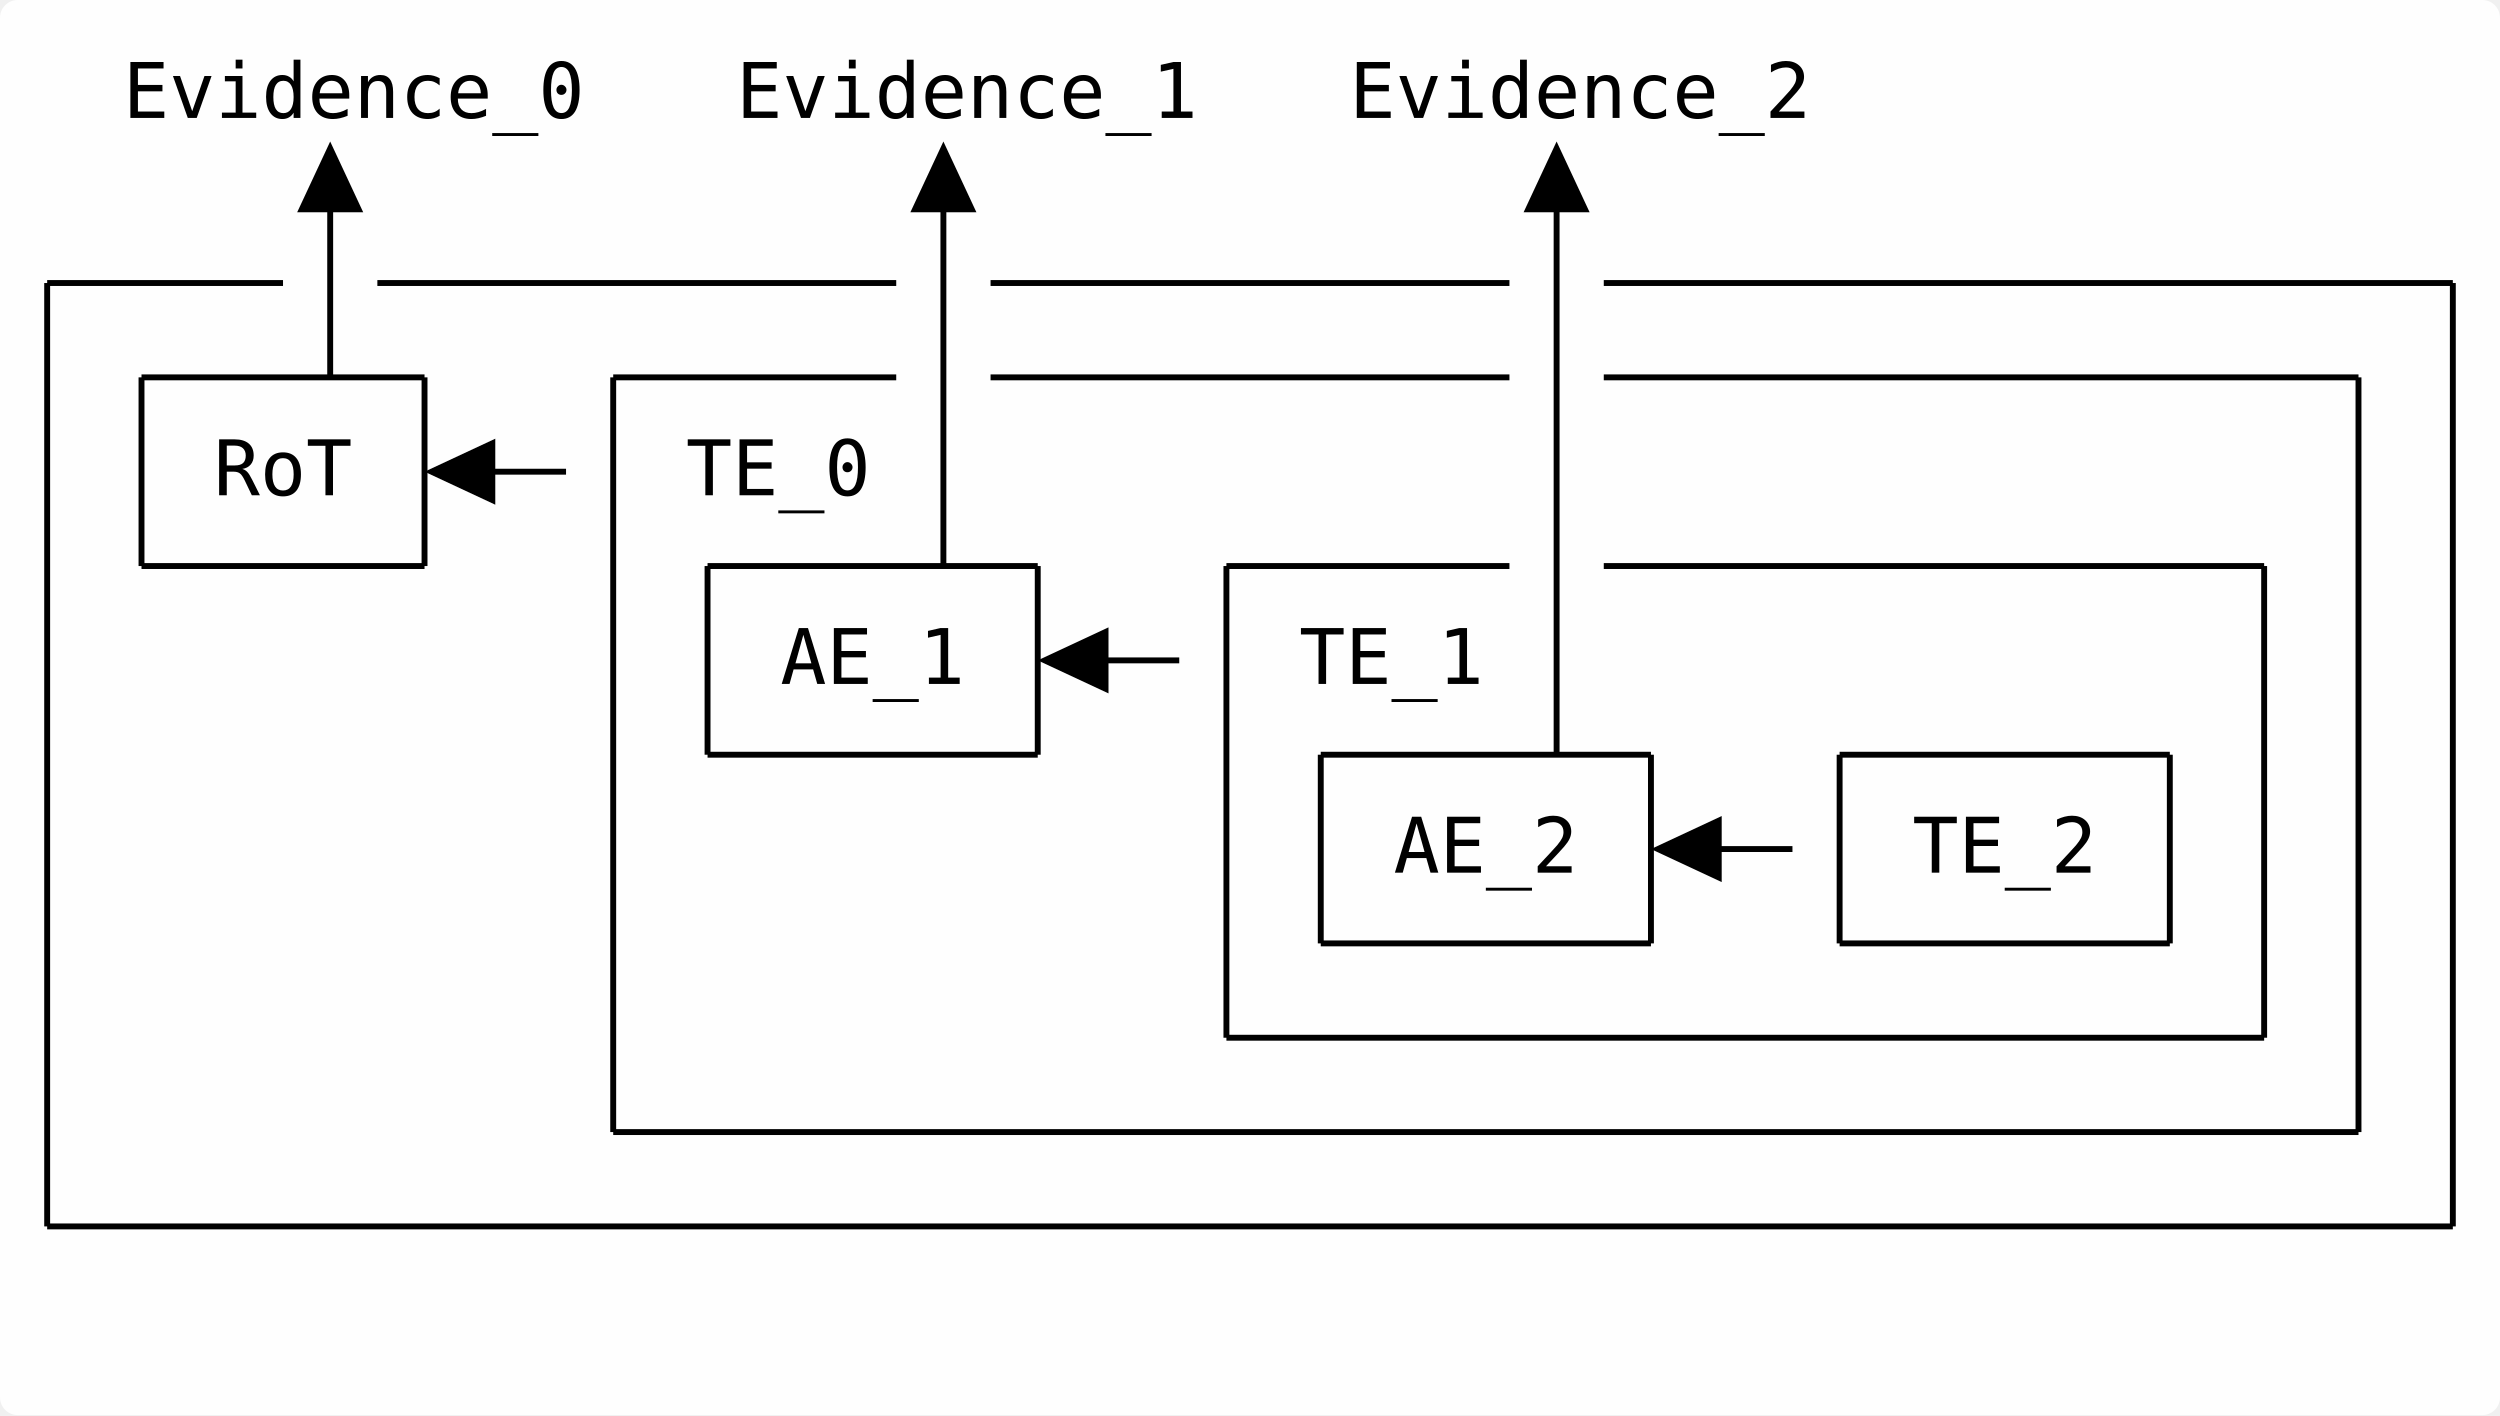
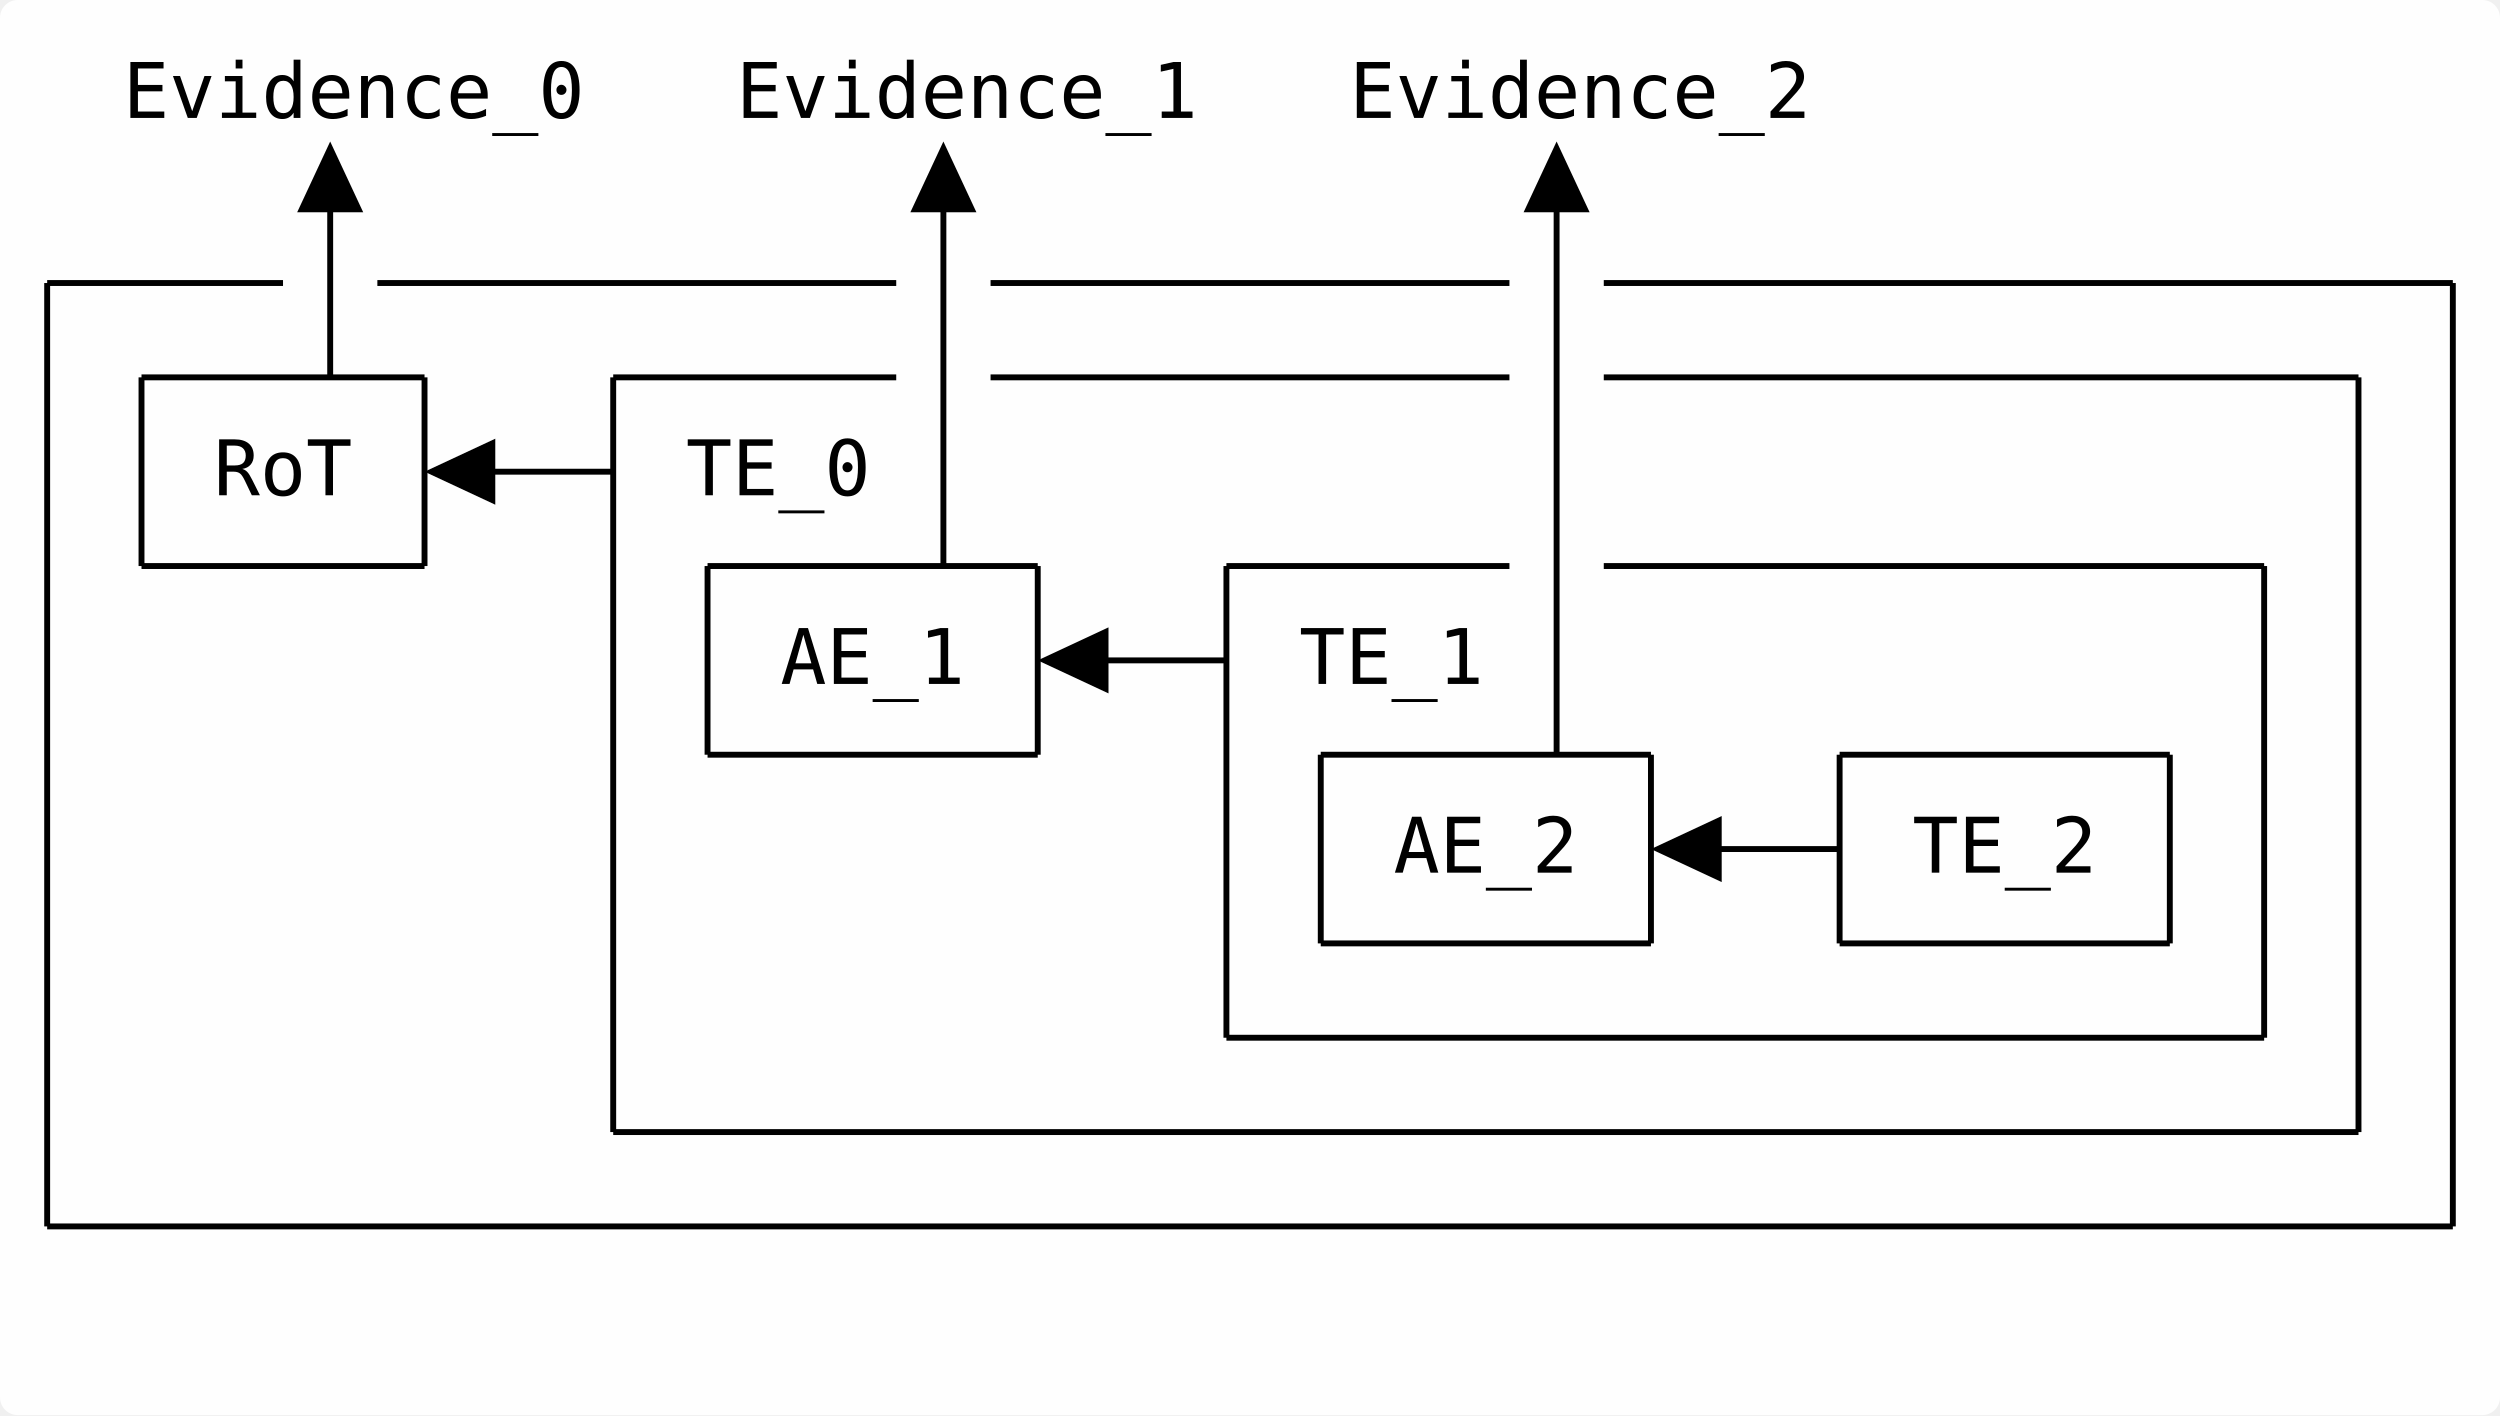
<svg xmlns="http://www.w3.org/2000/svg" version="1.1" height="240" width="424" viewBox="0 0 424 240" class="diagram" text-anchor="middle" font-family="monospace" font-size="13px">
  <rect class="backdrop" x="0" y="0" width="424" height="240" rx="3px" ry="3px" fill="white" opacity="0.9" />
  <path d="M 8,48 L 8,208" fill="none" stroke="black" />
  <path d="M 24,64 L 24,96" fill="none" stroke="black" />
  <path d="M 56,32 L 56,64" fill="none" stroke="black" />
  <path d="M 72,64 L 72,96" fill="none" stroke="black" />
  <path d="M 104,64 L 104,192" fill="none" stroke="black" />
  <path d="M 120,96 L 120,128" fill="none" stroke="black" />
  <path d="M 160,32 L 160,96" fill="none" stroke="black" />
  <path d="M 176,96 L 176,128" fill="none" stroke="black" />
  <path d="M 208,96 L 208,176" fill="none" stroke="black" />
  <path d="M 224,128 L 224,160" fill="none" stroke="black" />
  <path d="M 264,32 L 264,128" fill="none" stroke="black" />
  <path d="M 280,128 L 280,160" fill="none" stroke="black" />
  <path d="M 312,128 L 312,160" fill="none" stroke="black" />
  <path d="M 368,128 L 368,160" fill="none" stroke="black" />
  <path d="M 384,96 L 384,176" fill="none" stroke="black" />
  <path d="M 400,64 L 400,192" fill="none" stroke="black" />
  <path d="M 416,48 L 416,208" fill="none" stroke="black" />
  <path d="M 8,48 L 48,48" fill="none" stroke="black" />
  <path d="M 64,48 L 152,48" fill="none" stroke="black" />
  <path d="M 168,48 L 256,48" fill="none" stroke="black" />
  <path d="M 272,48 L 416,48" fill="none" stroke="black" />
  <path d="M 24,64 L 72,64" fill="none" stroke="black" />
  <path d="M 104,64 L 152,64" fill="none" stroke="black" />
  <path d="M 168,64 L 256,64" fill="none" stroke="black" />
  <path d="M 272,64 L 400,64" fill="none" stroke="black" />
-   <path d="M 80,80 L 96,80" fill="none" stroke="black" />
+   <path d="M 80,80 L 104,80" fill="none" stroke="black" />
  <path d="M 24,96 L 72,96" fill="none" stroke="black" />
  <path d="M 120,96 L 176,96" fill="none" stroke="black" />
  <path d="M 208,96 L 256,96" fill="none" stroke="black" />
  <path d="M 272,96 L 384,96" fill="none" stroke="black" />
-   <path d="M 184,112 L 200,112" fill="none" stroke="black" />
+   <path d="M 184,112 L 208,112" fill="none" stroke="black" />
  <path d="M 120,128 L 176,128" fill="none" stroke="black" />
  <path d="M 224,128 L 280,128" fill="none" stroke="black" />
  <path d="M 312,128 L 368,128" fill="none" stroke="black" />
-   <path d="M 288,144 L 304,144" fill="none" stroke="black" />
+   <path d="M 288,144 L 312,144" fill="none" stroke="black" />
  <path d="M 224,160 L 280,160" fill="none" stroke="black" />
  <path d="M 312,160 L 368,160" fill="none" stroke="black" />
  <path d="M 208,176 L 384,176" fill="none" stroke="black" />
  <path d="M 104,192 L 400,192" fill="none" stroke="black" />
  <path d="M 8,208 L 416,208" fill="none" stroke="black" />
  <polygon class="arrowhead" points="296,144 284,138.4 284,149.6 " fill="black" transform="rotate(180,288,144)" />
  <polygon class="arrowhead" points="272,32 260,26.4 260,37.6 " fill="black" transform="rotate(270,264,32)" />
  <polygon class="arrowhead" points="192,112 180,106.4 180,117.6 " fill="black" transform="rotate(180,184,112)" />
  <polygon class="arrowhead" points="168,32 156,26.4 156,37.6 " fill="black" transform="rotate(270,160,32)" />
  <polygon class="arrowhead" points="88,80 76,74.4 76,85.6 " fill="black" transform="rotate(180,80,80)" />
  <polygon class="arrowhead" points="64,32 52,26.4 52,37.6 " fill="black" transform="rotate(270,56,32)" />
  <g class="text">
    <text x="60" y="20">Evidence_0</text>
    <text x="164" y="20">Evidence_1</text>
    <text x="268" y="20">Evidence_2</text>
    <text x="48" y="84">RoT</text>
    <text x="132" y="84">TE_0</text>
    <text x="148" y="116">AE_1</text>
    <text x="236" y="116">TE_1</text>
    <text x="252" y="148">AE_2</text>
    <text x="340" y="148">TE_2</text>
  </g>
</svg>
